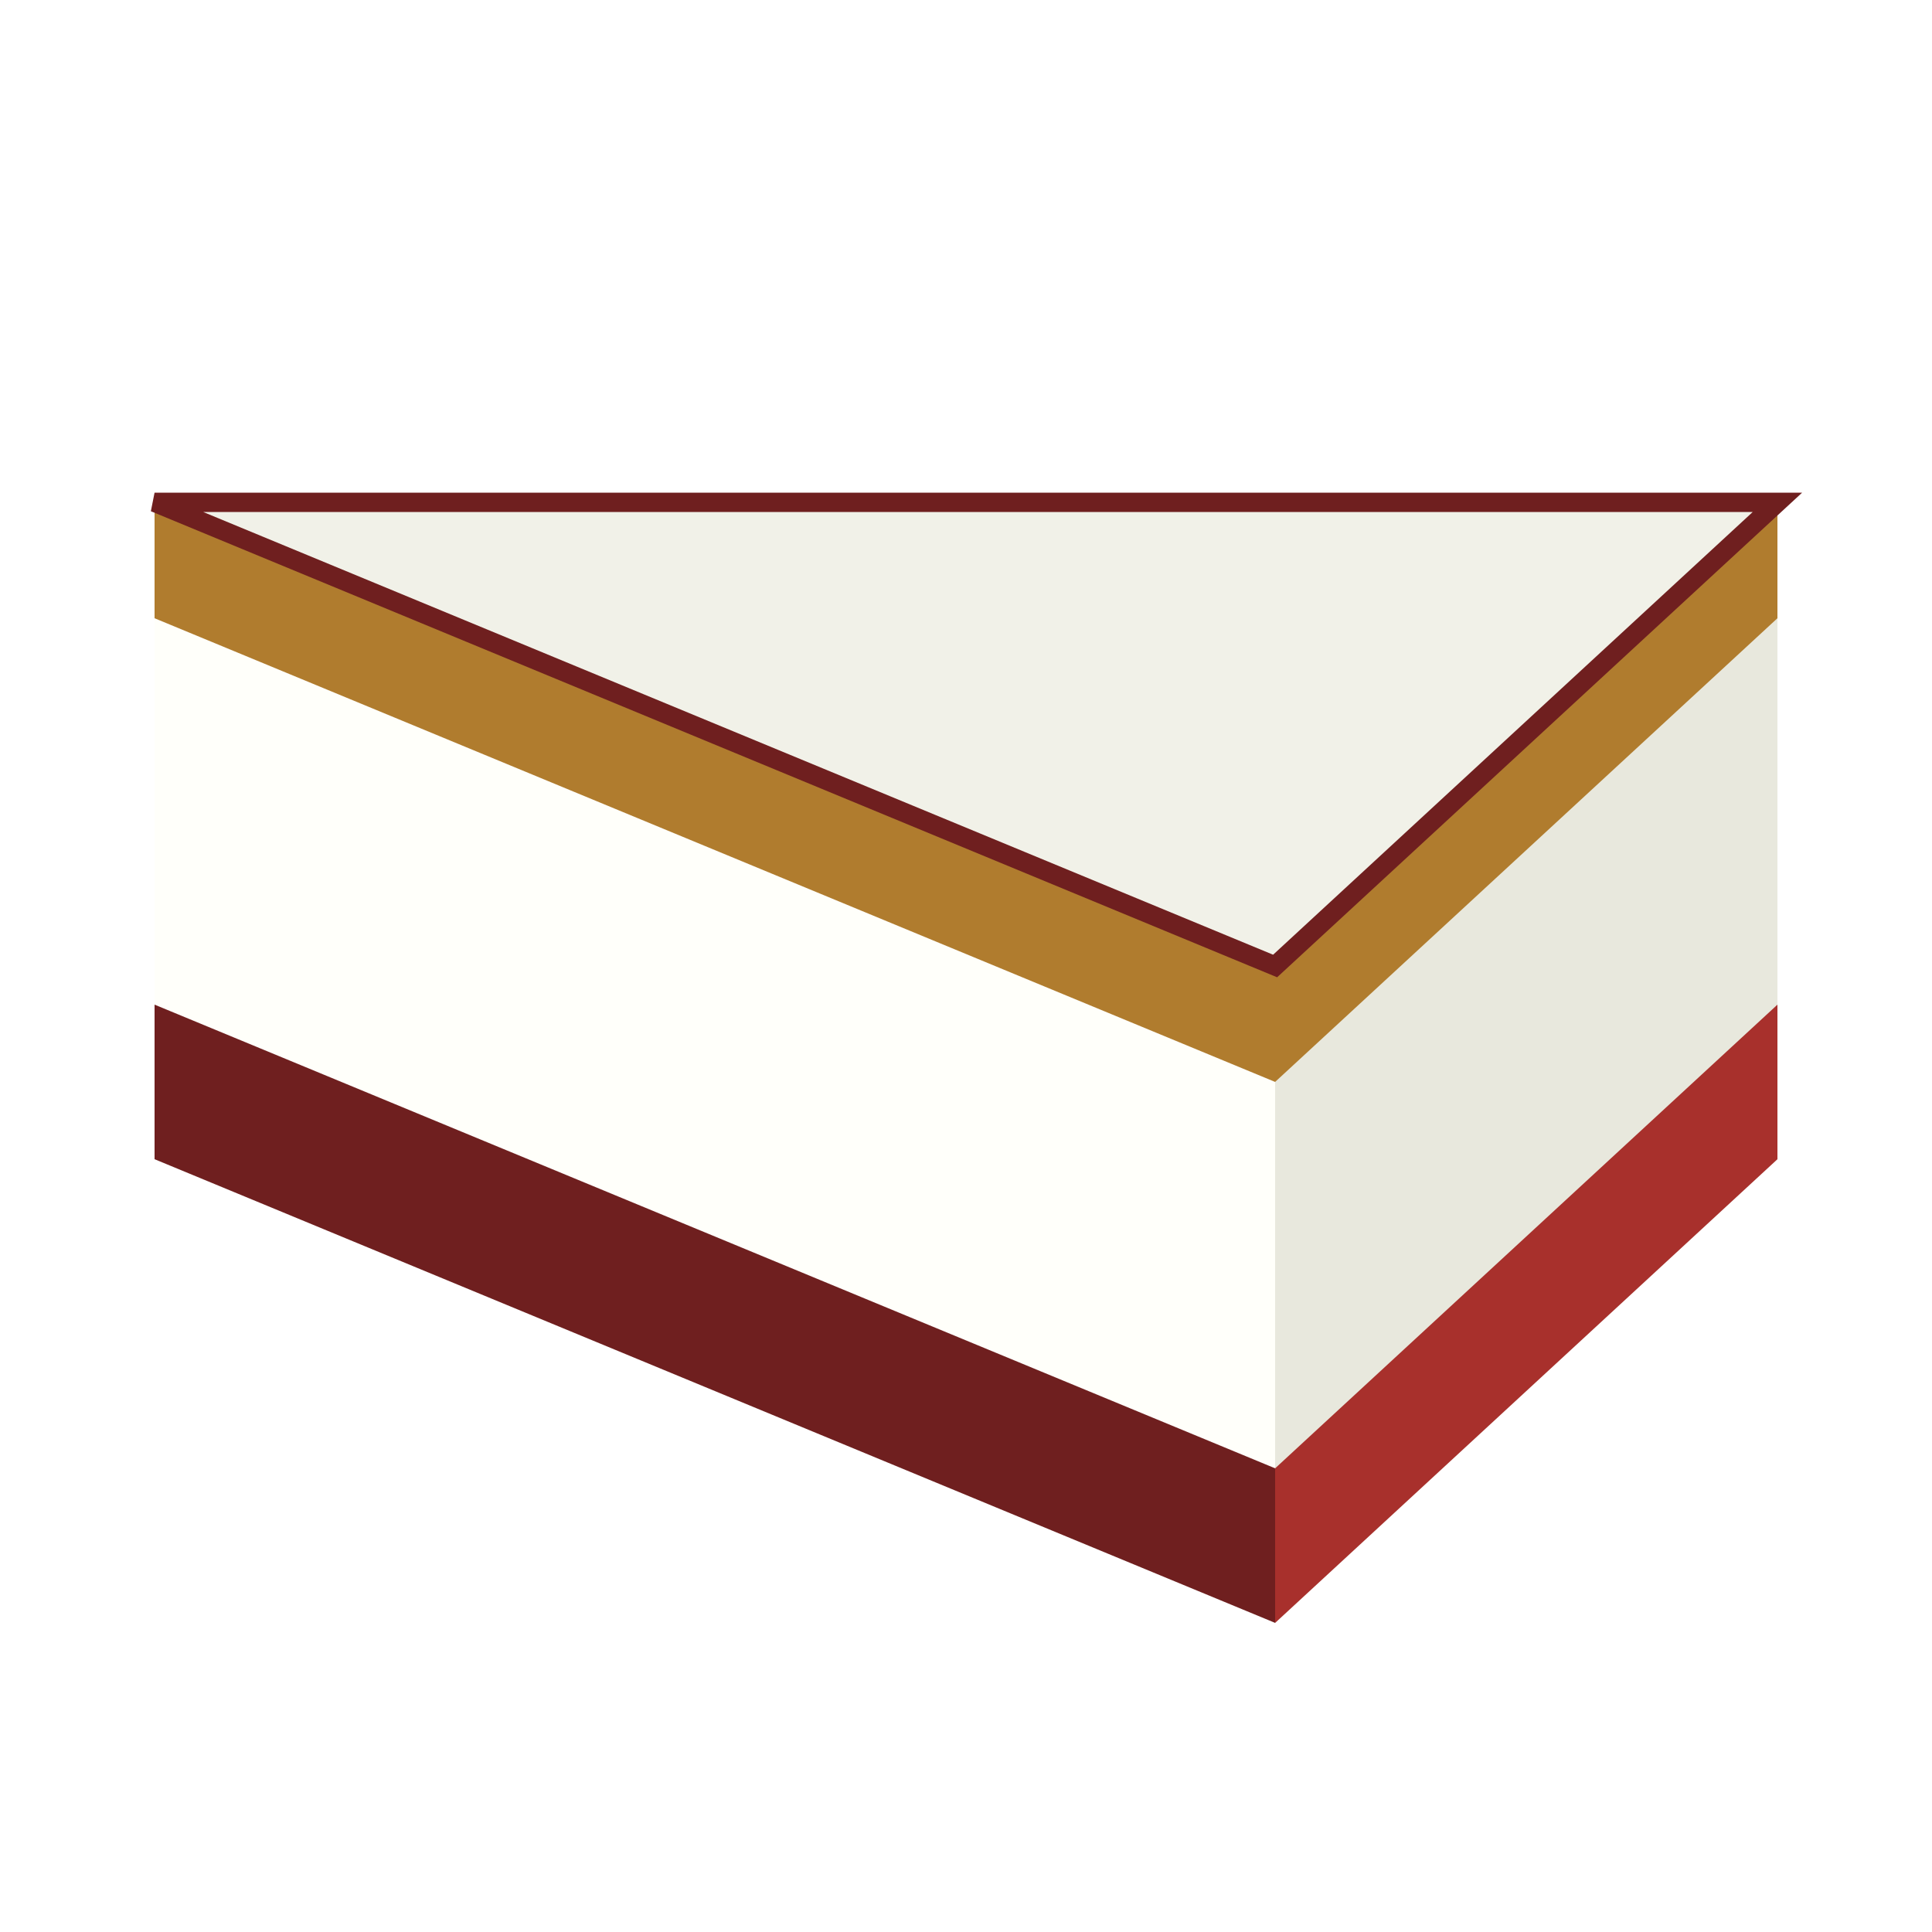
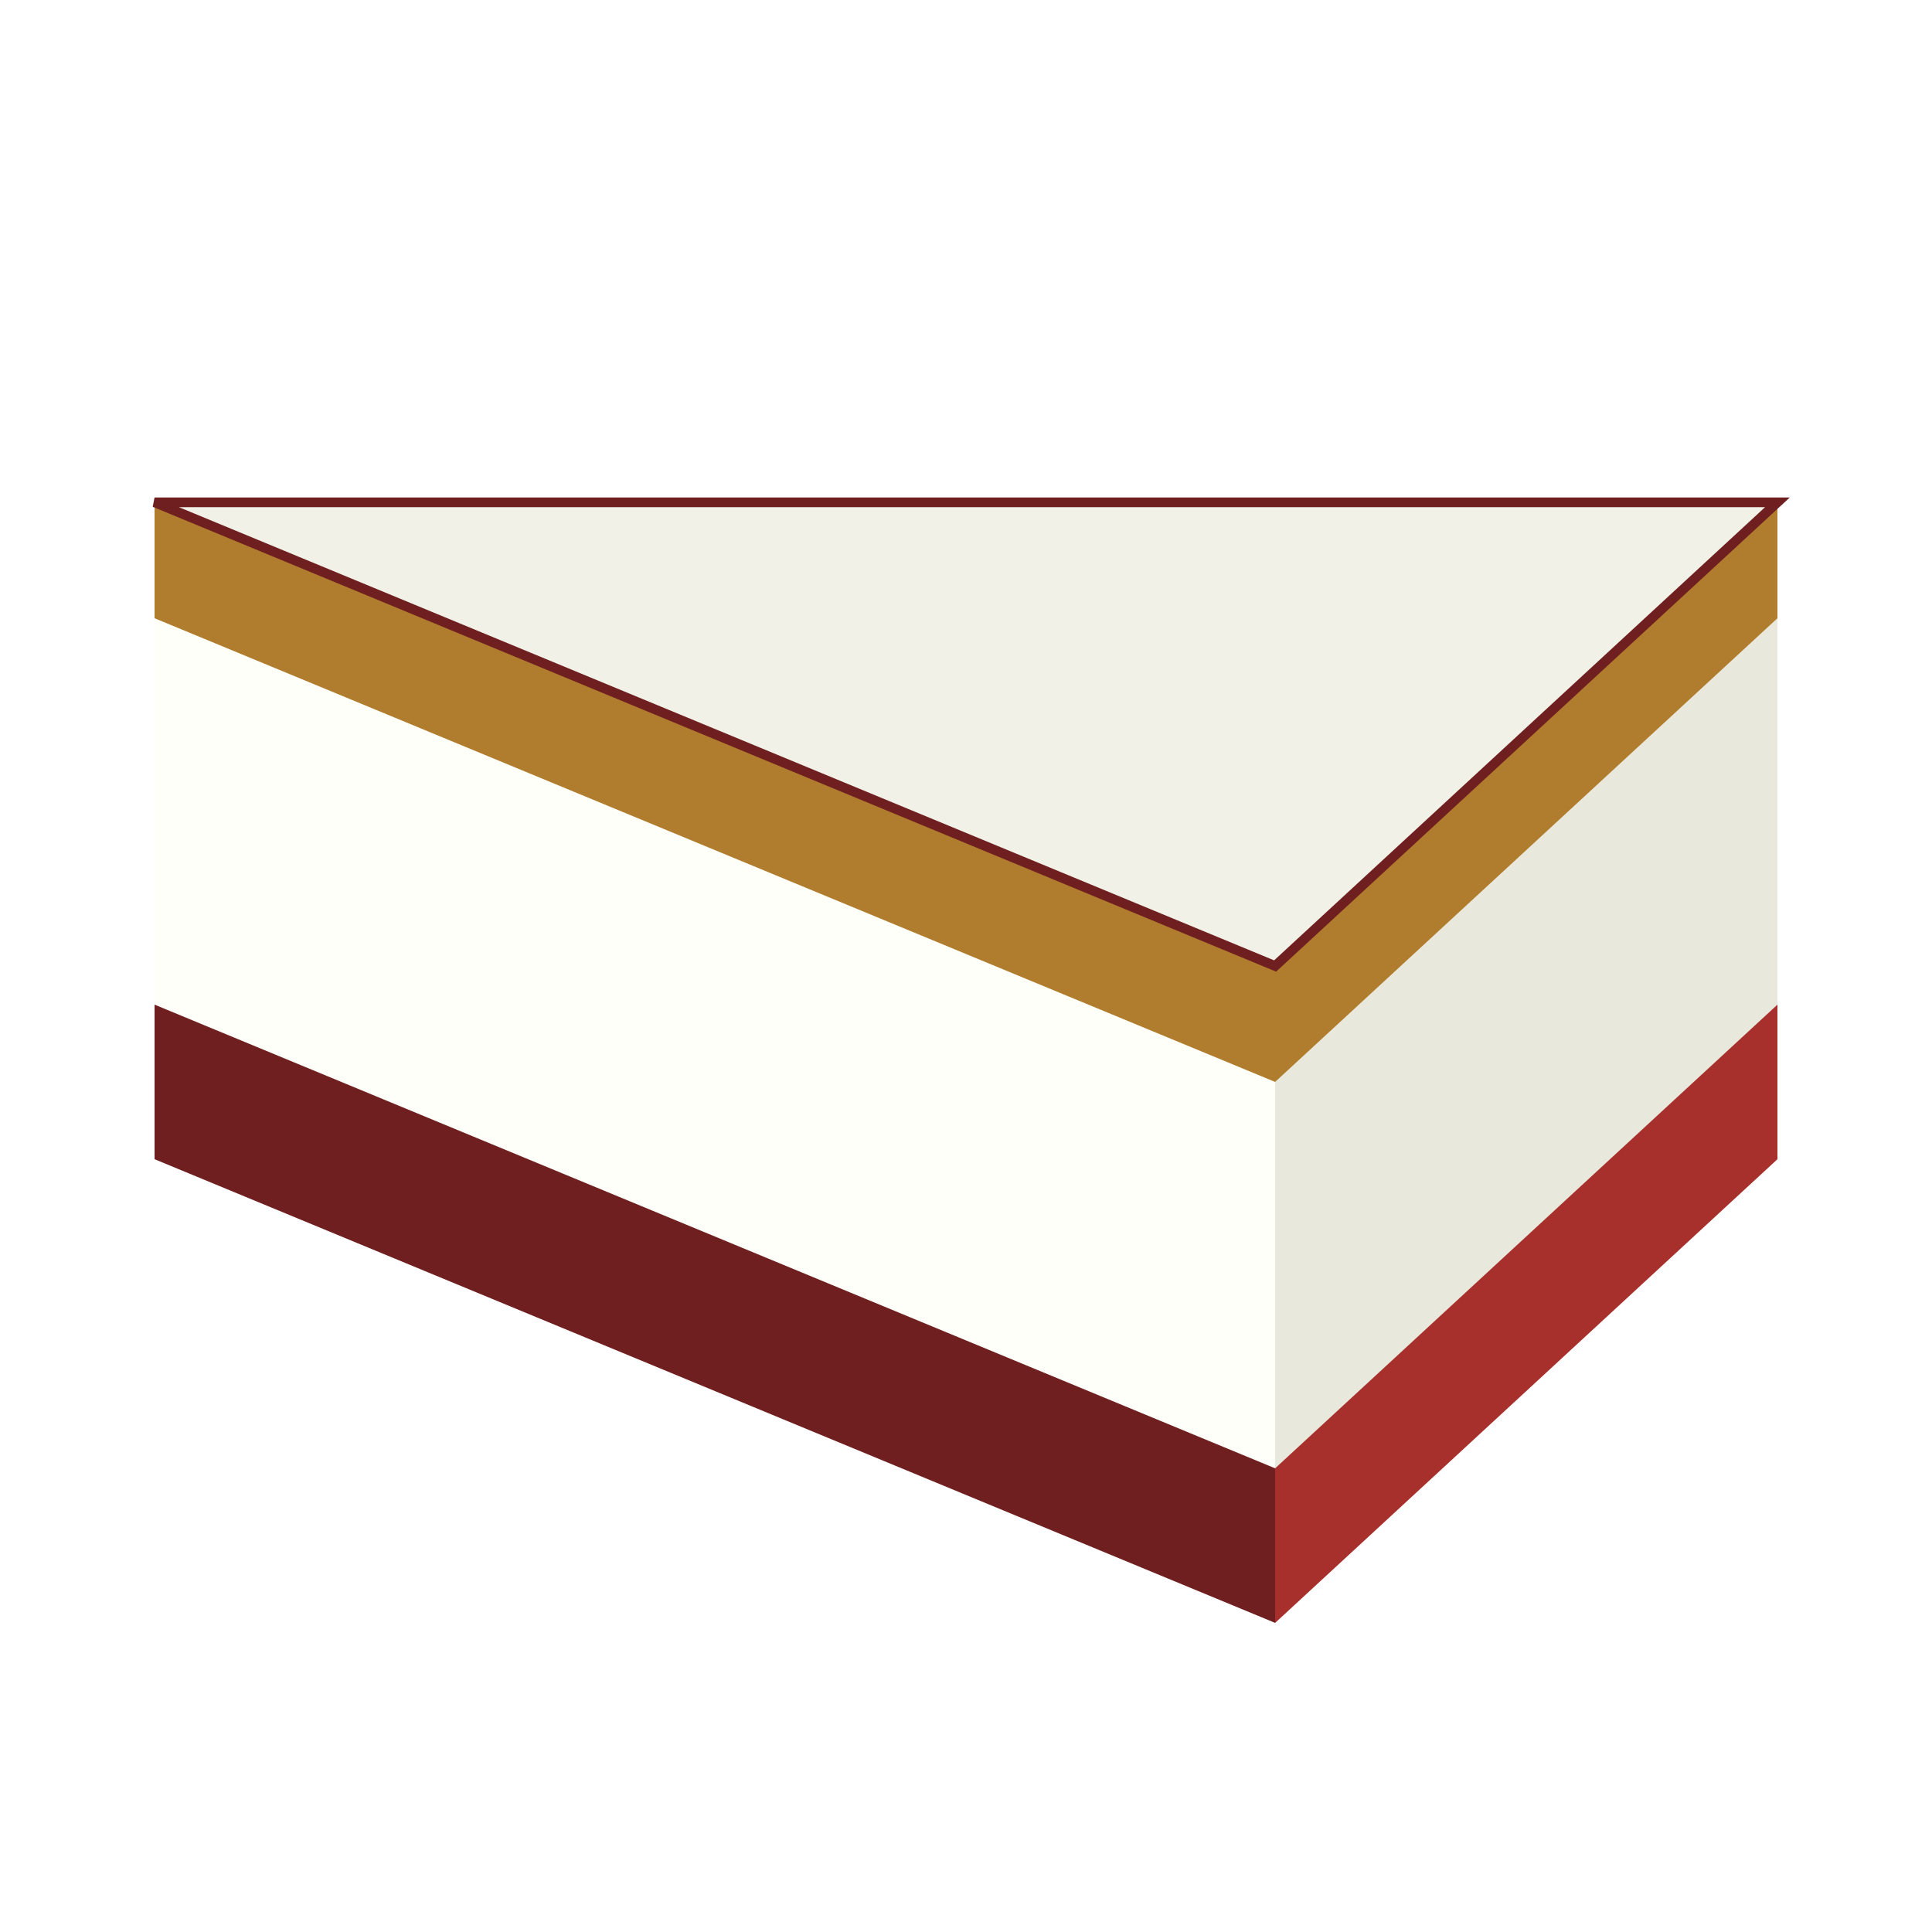
<svg xmlns="http://www.w3.org/2000/svg" viewBox="0 0 100 100" shape-rendering="geometricPrecision">
  <polygon points="8,26 66,50 66,84 8,60" fill="#fffffa" />
  <polygon points="66,50 92,26 92,60 66,84" fill="#e8e8dd" />
  <polygon points="8,26 92,26 66,50" fill="#f1f1e8" />
  <polygon points="8,26 66,50 66,56 8,32" fill="#b07c2e" />
  <polygon points="66,50 92,26 92,32 66,56" fill="#b07c2e" />
  <polygon points="8,52 66,76 66,84 8,60" fill="#6f1f1f" />
  <polygon points="66,76 92,52 92,60 66,84" fill="#a8302c" />
-   <polygon points="8,26 92,26 66,50" fill="none" stroke="#6f1f1f" stroke-width="1" vector-effect="non-scaling-stroke" stroke-linejoin="miter" />
+   <polygon points="8,26 92,26 66,50" fill="none" stroke="#6f1f1f" stroke-width="0.5" vector-effect="non-scaling-stroke" stroke-linejoin="miter" />
</svg>
